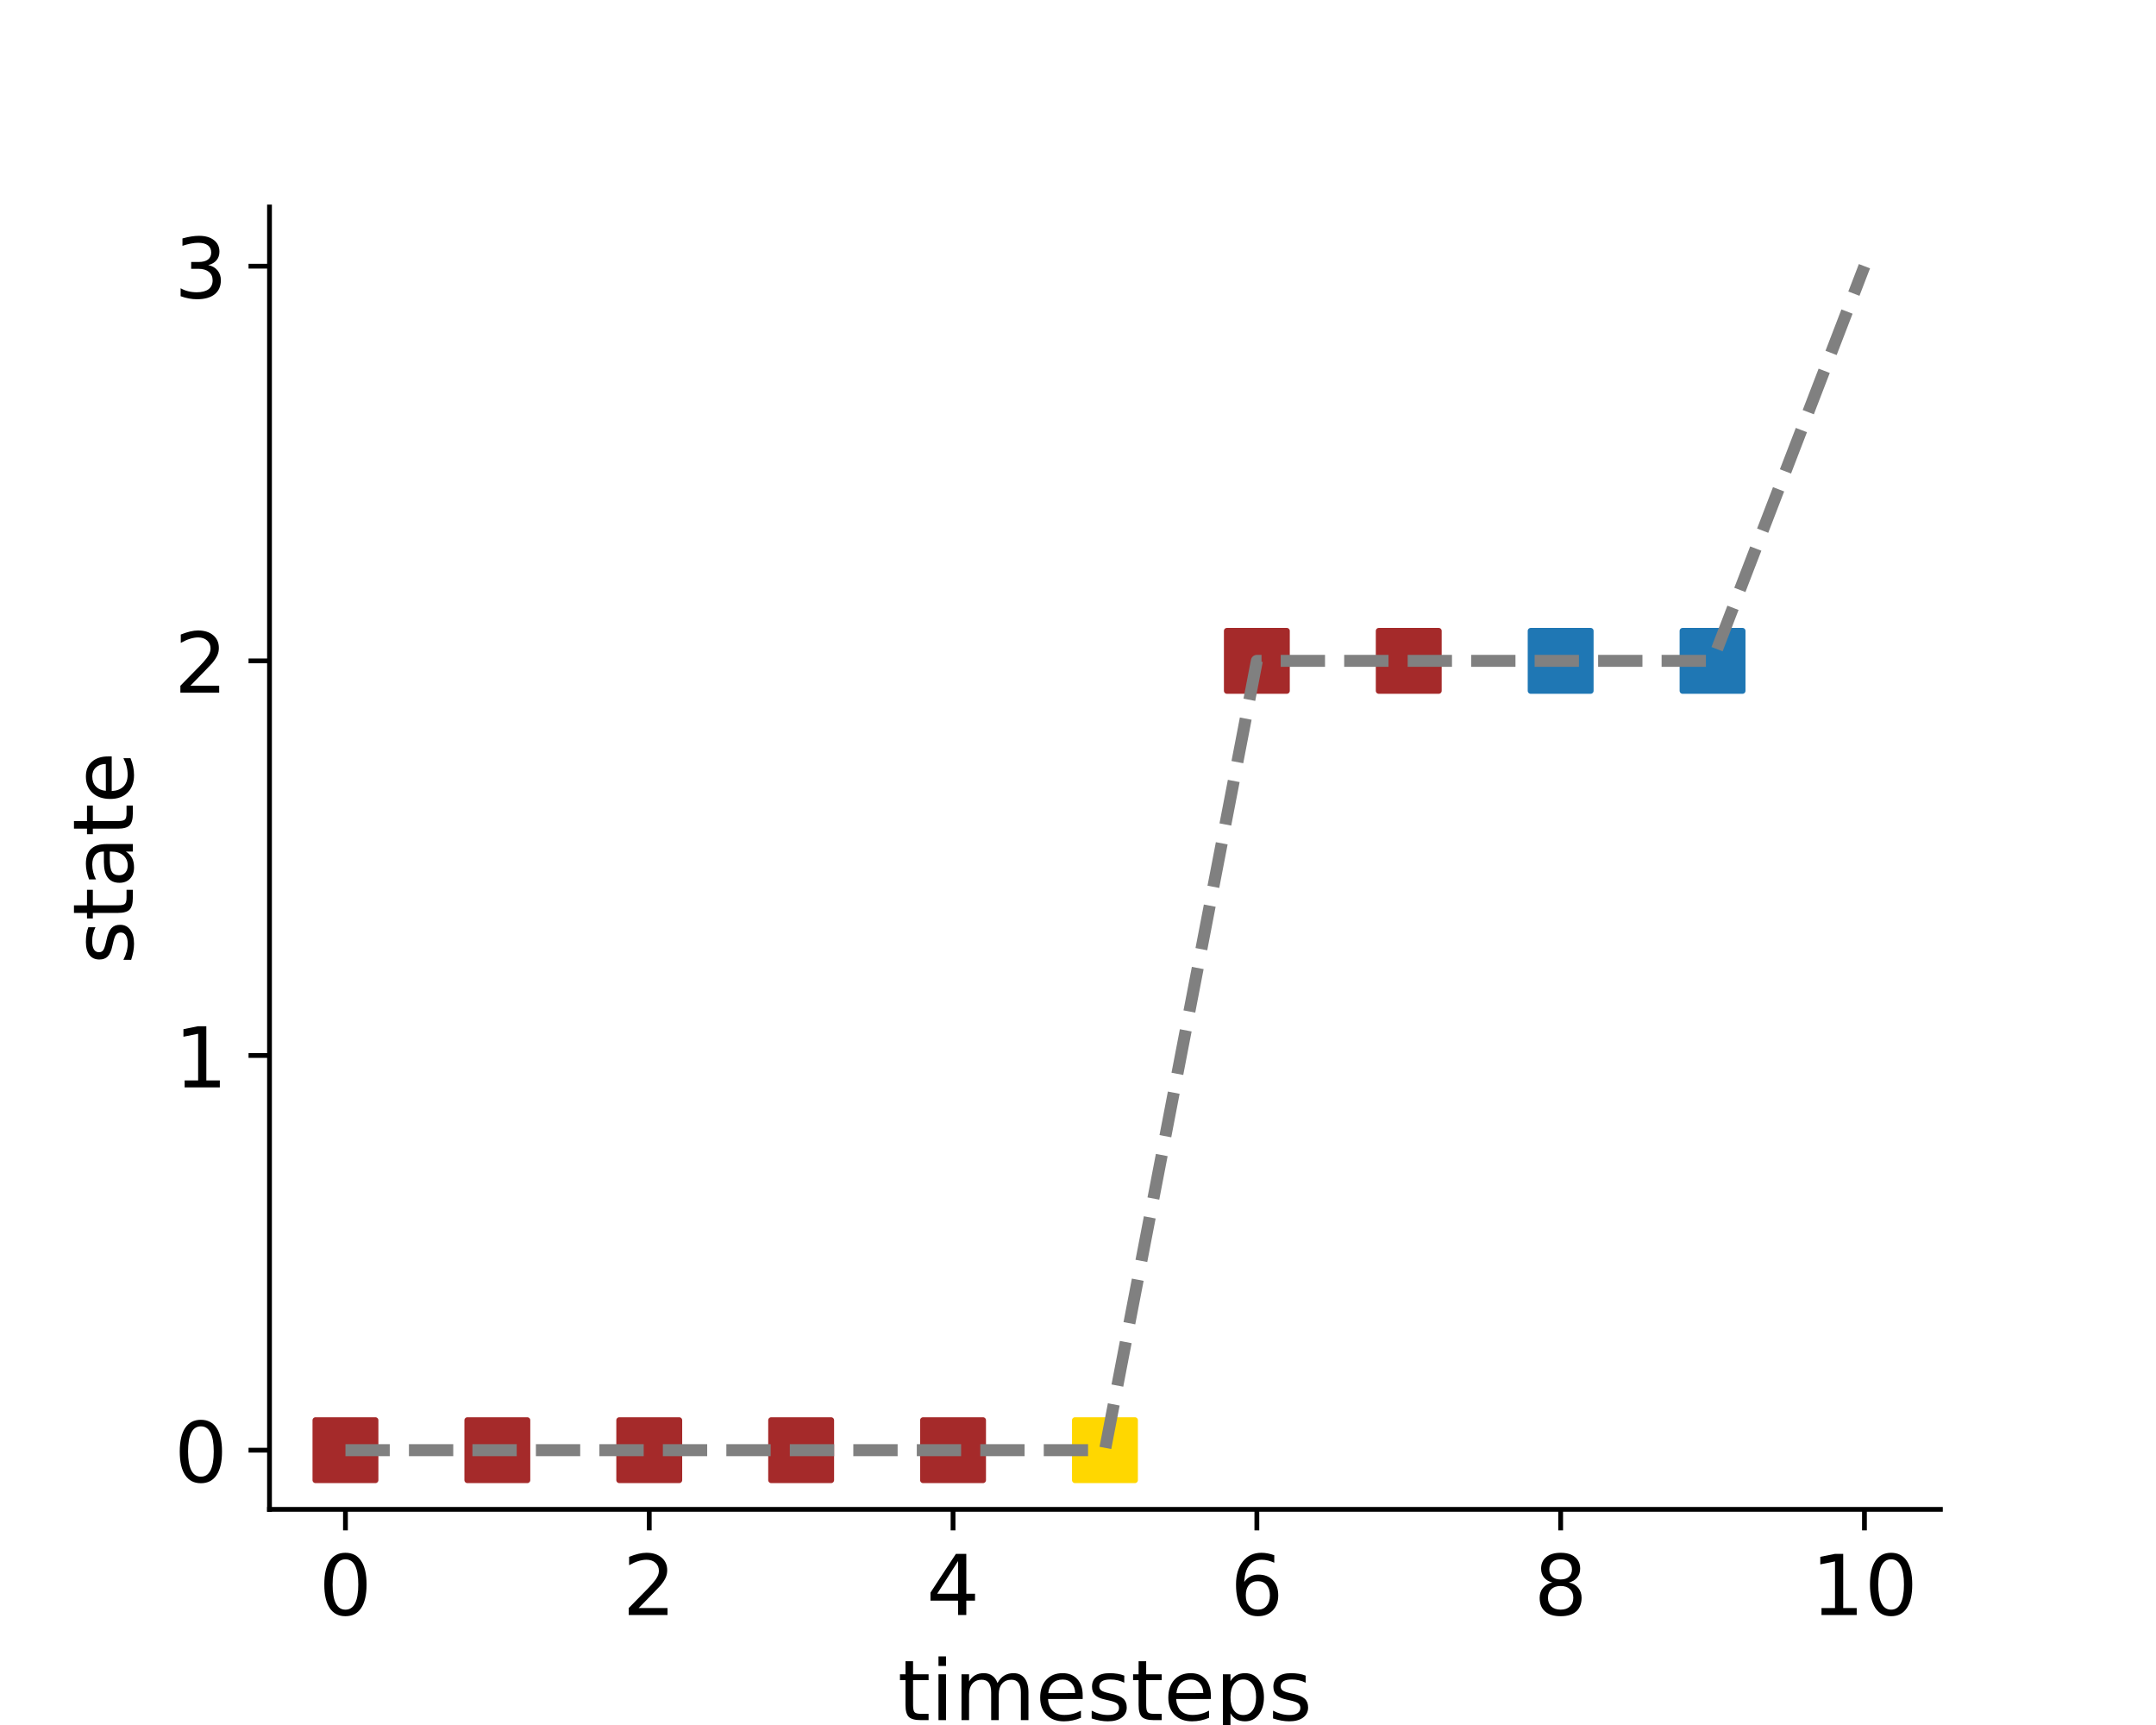
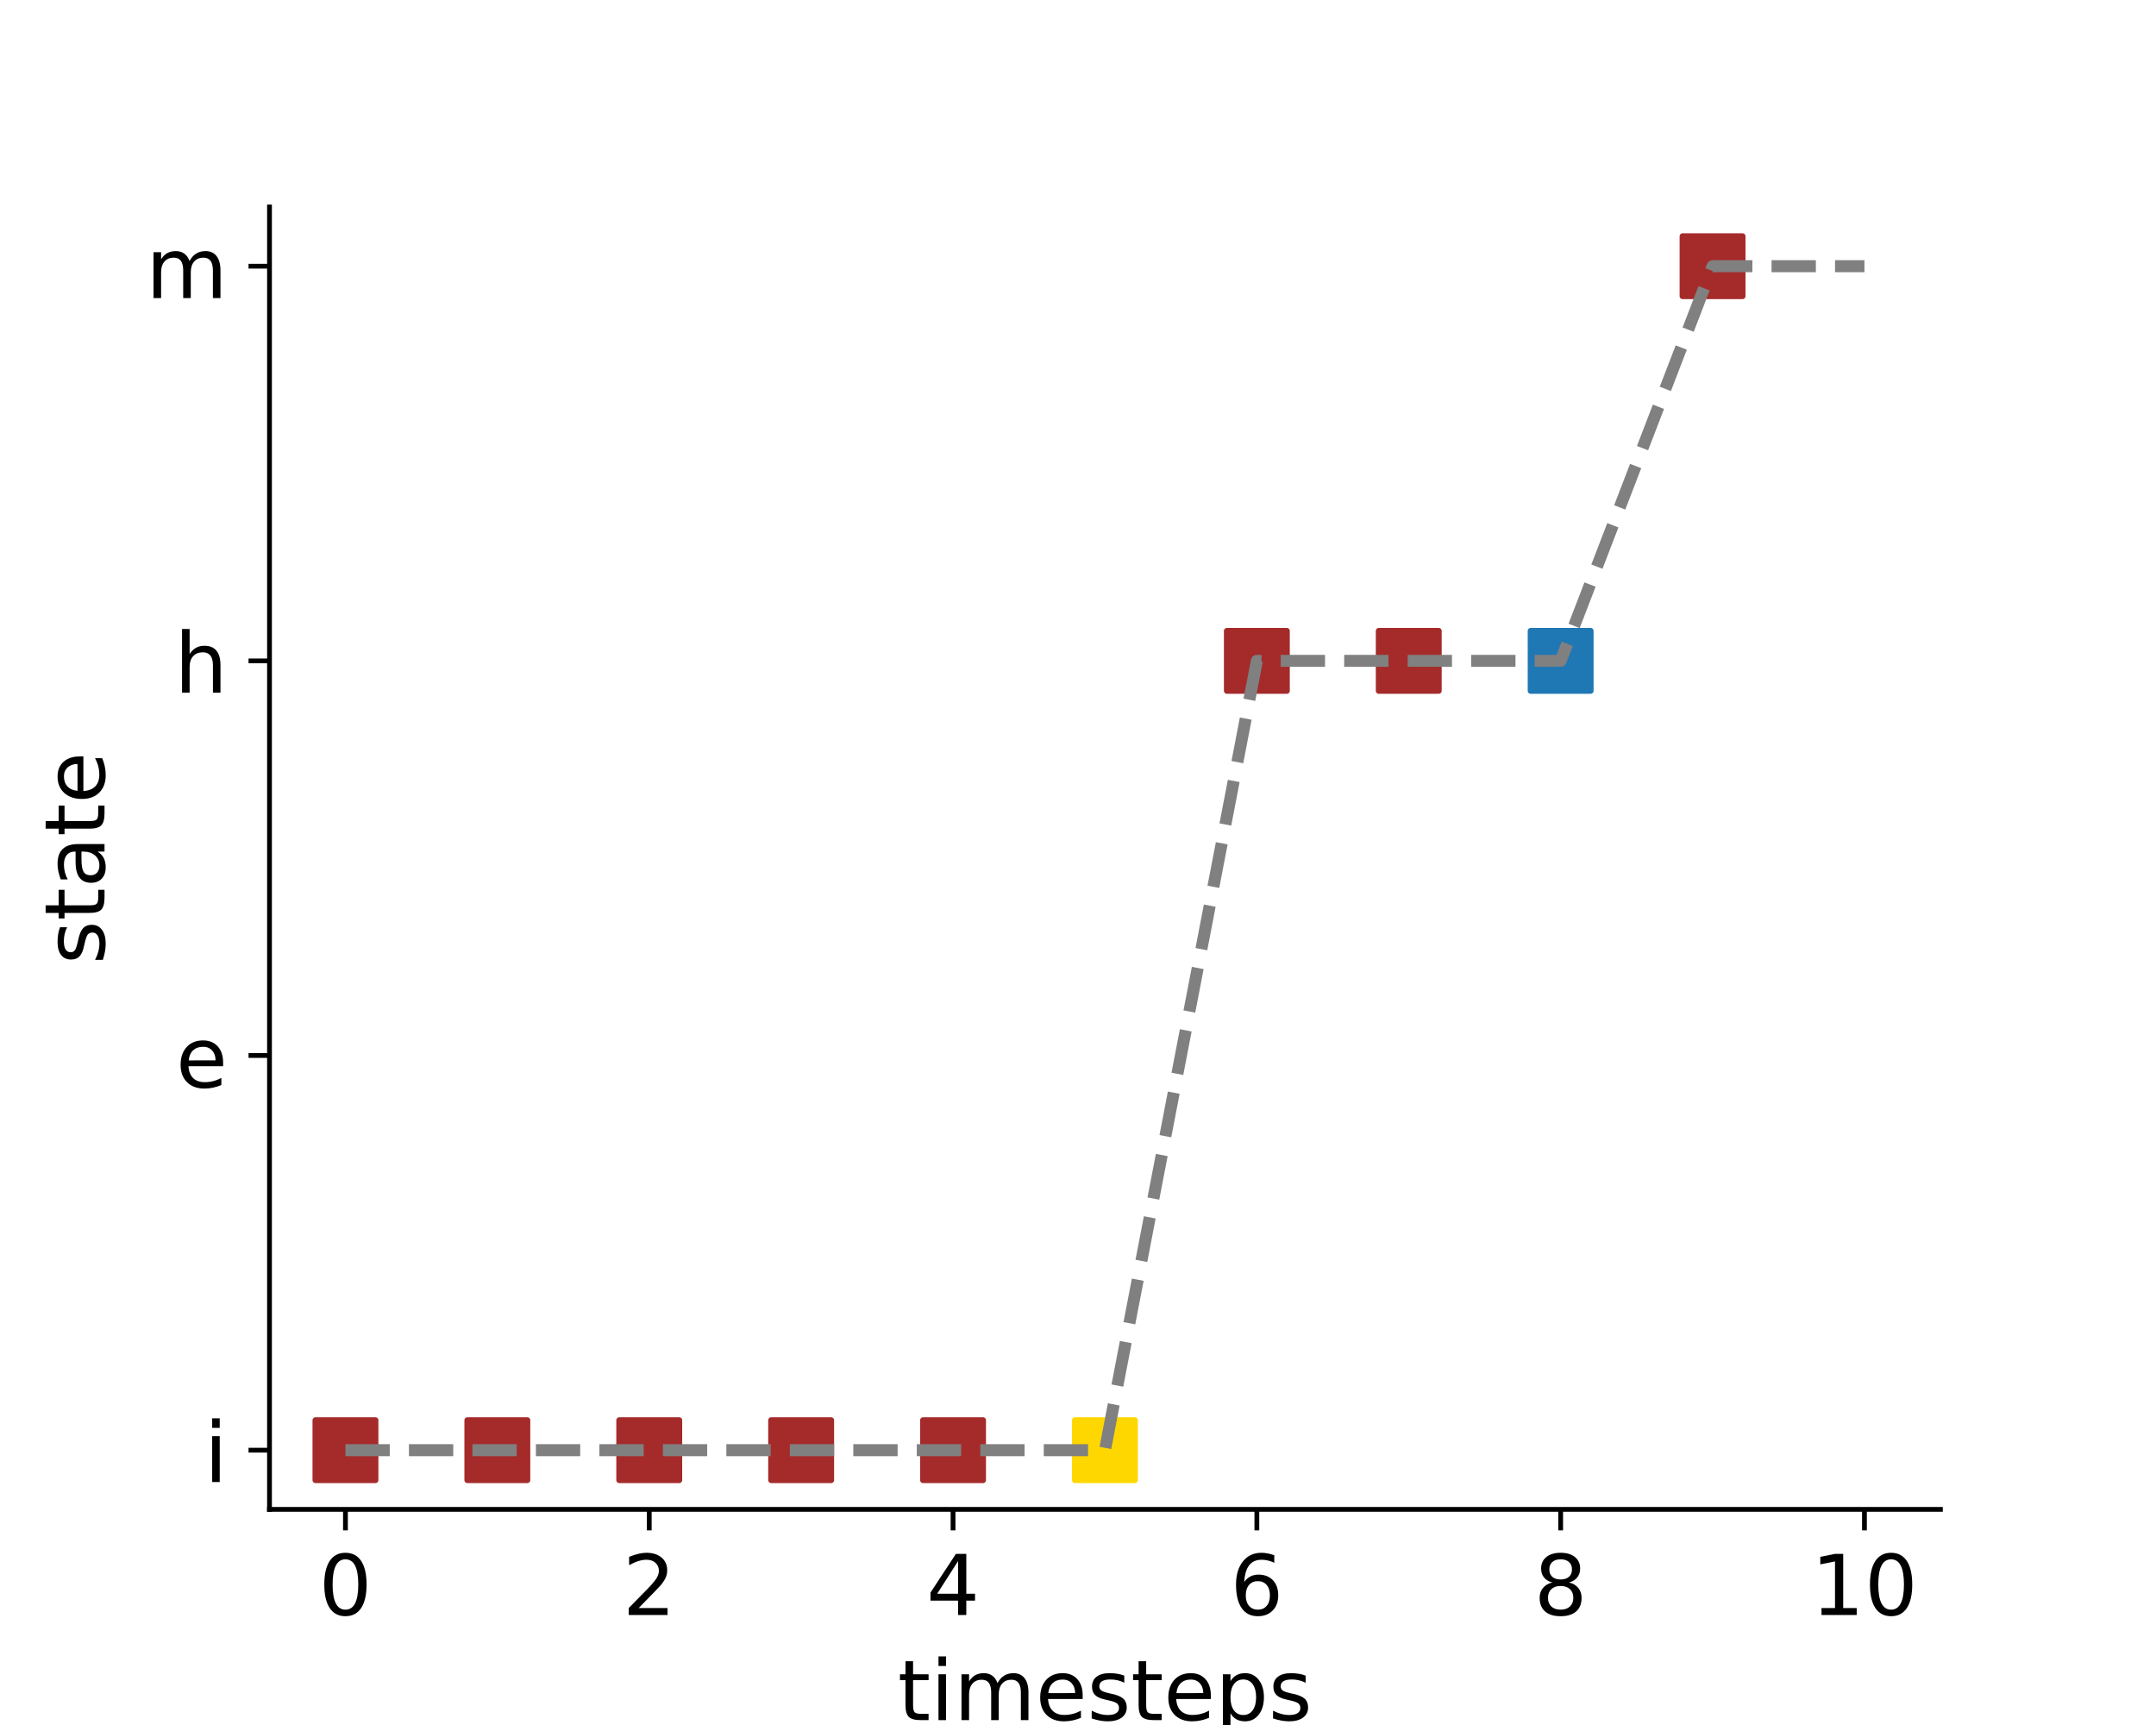
<svg xmlns="http://www.w3.org/2000/svg" xmlns:xlink="http://www.w3.org/1999/xlink" width="360pt" height="288pt" viewBox="0 0 360 288" version="1.1">
  <defs>
    <style type="text/css">*{stroke-linejoin: round; stroke-linecap: butt}</style>
  </defs>
  <g id="figure_1">
    <g id="patch_1">
      <path d="M 0 288  L 360 288  L 360 0  L 0 0  z " style="fill: #ffffff" />
    </g>
    <g id="axes_1">
      <g id="patch_2">
        <path d="M 45 252  L 324 252  L 324 34.56  L 45 34.56  z " style="fill: #ffffff" />
      </g>
      <g id="PathCollection_1">
        <defs>
-           <path id="C0_0_f3d0c0445b" d="M -5 5  L 5 5  L 5 -5  L -5 -5  z " />
+           <path id="C0_0_e3b99455b2" d="M -5 5  L 5 5  L 5 -5  L -5 -5  z " />
        </defs>
-         <g clip-path="url(#p15a9b948ec)">
-           <use xlink:href="#C0_0_f3d0c0445b" x="57.682" y="242.116" style="fill: #a52a2a; stroke: #a52a2a" />
-         </g>
-         <g clip-path="url(#p15a9b948ec)">
-           <use xlink:href="#C0_0_f3d0c0445b" x="83.045" y="242.116" style="fill: #a52a2a; stroke: #a52a2a" />
-         </g>
-         <g clip-path="url(#p15a9b948ec)">
-           <use xlink:href="#C0_0_f3d0c0445b" x="108.409" y="242.116" style="fill: #a52a2a; stroke: #a52a2a" />
-         </g>
-         <g clip-path="url(#p15a9b948ec)">
-           <use xlink:href="#C0_0_f3d0c0445b" x="133.773" y="242.116" style="fill: #a52a2a; stroke: #a52a2a" />
-         </g>
-         <g clip-path="url(#p15a9b948ec)">
-           <use xlink:href="#C0_0_f3d0c0445b" x="159.136" y="242.116" style="fill: #a52a2a; stroke: #a52a2a" />
-         </g>
-         <g clip-path="url(#p15a9b948ec)">
-           <use xlink:href="#C0_0_f3d0c0445b" x="184.5" y="242.116" style="fill: #ffd700; stroke: #ffd700" />
-         </g>
-         <g clip-path="url(#p15a9b948ec)">
-           <use xlink:href="#C0_0_f3d0c0445b" x="209.864" y="110.335" style="fill: #a52a2a; stroke: #a52a2a" />
-         </g>
-         <g clip-path="url(#p15a9b948ec)">
-           <use xlink:href="#C0_0_f3d0c0445b" x="235.227" y="110.335" style="fill: #a52a2a; stroke: #a52a2a" />
-         </g>
-         <g clip-path="url(#p15a9b948ec)">
-           <use xlink:href="#C0_0_f3d0c0445b" x="260.591" y="110.335" style="fill: #1f77b4; stroke: #1f77b4" />
-         </g>
-         <g clip-path="url(#p15a9b948ec)">
-           <use xlink:href="#C0_0_f3d0c0445b" x="285.955" y="110.335" style="fill: #1f77b4; stroke: #1f77b4" />
+         <g clip-path="url(#pffc0a01d75)">
+           <use xlink:href="#C0_0_e3b99455b2" x="57.682" y="242.116" style="fill: #a52a2a; stroke: #a52a2a" />
+         </g>
+         <g clip-path="url(#pffc0a01d75)">
+           <use xlink:href="#C0_0_e3b99455b2" x="83.045" y="242.116" style="fill: #a52a2a; stroke: #a52a2a" />
+         </g>
+         <g clip-path="url(#pffc0a01d75)">
+           <use xlink:href="#C0_0_e3b99455b2" x="108.409" y="242.116" style="fill: #a52a2a; stroke: #a52a2a" />
+         </g>
+         <g clip-path="url(#pffc0a01d75)">
+           <use xlink:href="#C0_0_e3b99455b2" x="133.773" y="242.116" style="fill: #a52a2a; stroke: #a52a2a" />
+         </g>
+         <g clip-path="url(#pffc0a01d75)">
+           <use xlink:href="#C0_0_e3b99455b2" x="159.136" y="242.116" style="fill: #a52a2a; stroke: #a52a2a" />
+         </g>
+         <g clip-path="url(#pffc0a01d75)">
+           <use xlink:href="#C0_0_e3b99455b2" x="184.5" y="242.116" style="fill: #ffd700; stroke: #ffd700" />
+         </g>
+         <g clip-path="url(#pffc0a01d75)">
+           <use xlink:href="#C0_0_e3b99455b2" x="209.864" y="110.335" style="fill: #a52a2a; stroke: #a52a2a" />
+         </g>
+         <g clip-path="url(#pffc0a01d75)">
+           <use xlink:href="#C0_0_e3b99455b2" x="235.227" y="110.335" style="fill: #a52a2a; stroke: #a52a2a" />
+         </g>
+         <g clip-path="url(#pffc0a01d75)">
+           <use xlink:href="#C0_0_e3b99455b2" x="260.591" y="110.335" style="fill: #1f77b4; stroke: #1f77b4" />
+         </g>
+         <g clip-path="url(#pffc0a01d75)">
+           <use xlink:href="#C0_0_e3b99455b2" x="285.955" y="44.444" style="fill: #a52a2a; stroke: #a52a2a" />
        </g>
      </g>
      <g id="matplotlib.axis_1">
        <g id="xtick_1">
          <g id="line2d_1">
            <defs>
-               <path id="m9dd98b9c63" d="M 0 0  L 0 3.5  " style="stroke: #000000; stroke-width: 0.8" />
-             </defs>
-             <g>
-               <use xlink:href="#m9dd98b9c63" x="57.682" y="252" style="stroke: #000000; stroke-width: 0.8" />
+               <path id="m5dd4c6b64d" d="M 0 0  L 0 3.5  " style="stroke: #000000; stroke-width: 0.8" />
+             </defs>
+             <g>
+               <use xlink:href="#m5dd4c6b64d" x="57.682" y="252" style="stroke: #000000; stroke-width: 0.8" />
            </g>
          </g>
          <g id="text_1">
            <g transform="translate(53.22807 269.6378) scale(0.14 -0.14)">
              <defs>
                <path id="DejaVuSans-30" d="M 2034 4250  Q 1547 4250 1301 3770  Q 1056 3291 1056 2328  Q 1056 1369 1301 889  Q 1547 409 2034 409  Q 2525 409 2770 889  Q 3016 1369 3016 2328  Q 3016 3291 2770 3770  Q 2525 4250 2034 4250  z M 2034 4750  Q 2819 4750 3233 4129  Q 3647 3509 3647 2328  Q 3647 1150 3233 529  Q 2819 -91 2034 -91  Q 1250 -91 836 529  Q 422 1150 422 2328  Q 422 3509 836 4129  Q 1250 4750 2034 4750  z " transform="scale(0.015625)" />
              </defs>
              <use xlink:href="#DejaVuSans-30" />
            </g>
          </g>
        </g>
        <g id="xtick_2">
          <g id="line2d_2">
            <g>
-               <use xlink:href="#m9dd98b9c63" x="108.409" y="252" style="stroke: #000000; stroke-width: 0.8" />
+               <use xlink:href="#m5dd4c6b64d" x="108.409" y="252" style="stroke: #000000; stroke-width: 0.8" />
            </g>
          </g>
          <g id="text_2">
            <g transform="translate(103.9553 269.6378) scale(0.14 -0.14)">
              <defs>
                <path id="DejaVuSans-32" d="M 1228 531  L 3431 531  L 3431 0  L 469 0  L 469 531  Q 828 903 1448 1529  Q 2069 2156 2228 2338  Q 2531 2678 2651 2914  Q 2772 3150 2772 3378  Q 2772 3750 2511 3984  Q 2250 4219 1831 4219  Q 1534 4219 1204 4116  Q 875 4013 500 3803  L 500 4441  Q 881 4594 1212 4672  Q 1544 4750 1819 4750  Q 2544 4750 2975 4387  Q 3406 4025 3406 3419  Q 3406 3131 3298 2873  Q 3191 2616 2906 2266  Q 2828 2175 2409 1742  Q 1991 1309 1228 531  z " transform="scale(0.015625)" />
              </defs>
              <use xlink:href="#DejaVuSans-32" />
            </g>
          </g>
        </g>
        <g id="xtick_3">
          <g id="line2d_3">
            <g>
-               <use xlink:href="#m9dd98b9c63" x="159.136" y="252" style="stroke: #000000; stroke-width: 0.8" />
+               <use xlink:href="#m5dd4c6b64d" x="159.136" y="252" style="stroke: #000000; stroke-width: 0.8" />
            </g>
          </g>
          <g id="text_3">
            <g transform="translate(154.6826 269.6378) scale(0.14 -0.14)">
              <defs>
                <path id="DejaVuSans-34" d="M 2419 4116  L 825 1625  L 2419 1625  L 2419 4116  z M 2253 4666  L 3047 4666  L 3047 1625  L 3713 1625  L 3713 1100  L 3047 1100  L 3047 0  L 2419 0  L 2419 1100  L 313 1100  L 313 1709  L 2253 4666  z " transform="scale(0.015625)" />
              </defs>
              <use xlink:href="#DejaVuSans-34" />
            </g>
          </g>
        </g>
        <g id="xtick_4">
          <g id="line2d_4">
            <g>
-               <use xlink:href="#m9dd98b9c63" x="209.864" y="252" style="stroke: #000000; stroke-width: 0.8" />
+               <use xlink:href="#m5dd4c6b64d" x="209.864" y="252" style="stroke: #000000; stroke-width: 0.8" />
            </g>
          </g>
          <g id="text_4">
            <g transform="translate(205.4099 269.6378) scale(0.14 -0.14)">
              <defs>
                <path id="DejaVuSans-36" d="M 2113 2584  Q 1688 2584 1439 2293  Q 1191 2003 1191 1497  Q 1191 994 1439 701  Q 1688 409 2113 409  Q 2538 409 2786 701  Q 3034 994 3034 1497  Q 3034 2003 2786 2293  Q 2538 2584 2113 2584  z M 3366 4563  L 3366 3988  Q 3128 4100 2886 4159  Q 2644 4219 2406 4219  Q 1781 4219 1451 3797  Q 1122 3375 1075 2522  Q 1259 2794 1537 2939  Q 1816 3084 2150 3084  Q 2853 3084 3261 2657  Q 3669 2231 3669 1497  Q 3669 778 3244 343  Q 2819 -91 2113 -91  Q 1303 -91 875 529  Q 447 1150 447 2328  Q 447 3434 972 4092  Q 1497 4750 2381 4750  Q 2619 4750 2861 4703  Q 3103 4656 3366 4563  z " transform="scale(0.015625)" />
              </defs>
              <use xlink:href="#DejaVuSans-36" />
            </g>
          </g>
        </g>
        <g id="xtick_5">
          <g id="line2d_5">
            <g>
-               <use xlink:href="#m9dd98b9c63" x="260.591" y="252" style="stroke: #000000; stroke-width: 0.8" />
+               <use xlink:href="#m5dd4c6b64d" x="260.591" y="252" style="stroke: #000000; stroke-width: 0.8" />
            </g>
          </g>
          <g id="text_5">
            <g transform="translate(256.1372 269.6378) scale(0.14 -0.14)">
              <defs>
                <path id="DejaVuSans-38" d="M 2034 2216  Q 1584 2216 1326 1975  Q 1069 1734 1069 1313  Q 1069 891 1326 650  Q 1584 409 2034 409  Q 2484 409 2743 651  Q 3003 894 3003 1313  Q 3003 1734 2745 1975  Q 2488 2216 2034 2216  z M 1403 2484  Q 997 2584 770 2862  Q 544 3141 544 3541  Q 544 4100 942 4425  Q 1341 4750 2034 4750  Q 2731 4750 3128 4425  Q 3525 4100 3525 3541  Q 3525 3141 3298 2862  Q 3072 2584 2669 2484  Q 3125 2378 3379 2068  Q 3634 1759 3634 1313  Q 3634 634 3220 271  Q 2806 -91 2034 -91  Q 1263 -91 848 271  Q 434 634 434 1313  Q 434 1759 690 2068  Q 947 2378 1403 2484  z M 1172 3481  Q 1172 3119 1398 2916  Q 1625 2713 2034 2713  Q 2441 2713 2670 2916  Q 2900 3119 2900 3481  Q 2900 3844 2670 4047  Q 2441 4250 2034 4250  Q 1625 4250 1398 4047  Q 1172 3844 1172 3481  z " transform="scale(0.015625)" />
              </defs>
              <use xlink:href="#DejaVuSans-38" />
            </g>
          </g>
        </g>
        <g id="xtick_6">
          <g id="line2d_6">
            <g>
-               <use xlink:href="#m9dd98b9c63" x="311.318" y="252" style="stroke: #000000; stroke-width: 0.8" />
+               <use xlink:href="#m5dd4c6b64d" x="311.318" y="252" style="stroke: #000000; stroke-width: 0.8" />
            </g>
          </g>
          <g id="text_6">
            <g transform="translate(302.4107 269.6378) scale(0.14 -0.14)">
              <defs>
                <path id="DejaVuSans-31" d="M 794 531  L 1825 531  L 1825 4091  L 703 3866  L 703 4441  L 1819 4666  L 2450 4666  L 2450 531  L 3481 531  L 3481 0  L 794 0  L 794 531  z " transform="scale(0.015625)" />
              </defs>
              <use xlink:href="#DejaVuSans-31" />
              <use xlink:href="#DejaVuSans-30" x="63.623" />
            </g>
          </g>
        </g>
        <g id="text_7">
          <g transform="translate(149.897 287.1872) scale(0.14 -0.14)">
            <defs>
              <path id="DejaVuSans-74" d="M 1172 4494  L 1172 3500  L 2356 3500  L 2356 3053  L 1172 3053  L 1172 1153  Q 1172 725 1289 603  Q 1406 481 1766 481  L 2356 481  L 2356 0  L 1766 0  Q 1100 0 847 248  Q 594 497 594 1153  L 594 3053  L 172 3053  L 172 3500  L 594 3500  L 594 4494  L 1172 4494  z " transform="scale(0.015625)" />
              <path id="DejaVuSans-69" d="M 603 3500  L 1178 3500  L 1178 0  L 603 0  L 603 3500  z M 603 4863  L 1178 4863  L 1178 4134  L 603 4134  L 603 4863  z " transform="scale(0.015625)" />
              <path id="DejaVuSans-6d" d="M 3328 2828  Q 3544 3216 3844 3400  Q 4144 3584 4550 3584  Q 5097 3584 5394 3201  Q 5691 2819 5691 2113  L 5691 0  L 5113 0  L 5113 2094  Q 5113 2597 4934 2840  Q 4756 3084 4391 3084  Q 3944 3084 3684 2787  Q 3425 2491 3425 1978  L 3425 0  L 2847 0  L 2847 2094  Q 2847 2600 2669 2842  Q 2491 3084 2119 3084  Q 1678 3084 1418 2786  Q 1159 2488 1159 1978  L 1159 0  L 581 0  L 581 3500  L 1159 3500  L 1159 2956  Q 1356 3278 1631 3431  Q 1906 3584 2284 3584  Q 2666 3584 2933 3390  Q 3200 3197 3328 2828  z " transform="scale(0.015625)" />
              <path id="DejaVuSans-65" d="M 3597 1894  L 3597 1613  L 953 1613  Q 991 1019 1311 708  Q 1631 397 2203 397  Q 2534 397 2845 478  Q 3156 559 3463 722  L 3463 178  Q 3153 47 2828 -22  Q 2503 -91 2169 -91  Q 1331 -91 842 396  Q 353 884 353 1716  Q 353 2575 817 3079  Q 1281 3584 2069 3584  Q 2775 3584 3186 3129  Q 3597 2675 3597 1894  z M 3022 2063  Q 3016 2534 2758 2815  Q 2500 3097 2075 3097  Q 1594 3097 1305 2825  Q 1016 2553 972 2059  L 3022 2063  z " transform="scale(0.015625)" />
              <path id="DejaVuSans-73" d="M 2834 3397  L 2834 2853  Q 2591 2978 2328 3040  Q 2066 3103 1784 3103  Q 1356 3103 1142 2972  Q 928 2841 928 2578  Q 928 2378 1081 2264  Q 1234 2150 1697 2047  L 1894 2003  Q 2506 1872 2764 1633  Q 3022 1394 3022 966  Q 3022 478 2636 193  Q 2250 -91 1575 -91  Q 1294 -91 989 -36  Q 684 19 347 128  L 347 722  Q 666 556 975 473  Q 1284 391 1588 391  Q 1994 391 2212 530  Q 2431 669 2431 922  Q 2431 1156 2273 1281  Q 2116 1406 1581 1522  L 1381 1569  Q 847 1681 609 1914  Q 372 2147 372 2553  Q 372 3047 722 3315  Q 1072 3584 1716 3584  Q 2034 3584 2315 3537  Q 2597 3491 2834 3397  z " transform="scale(0.015625)" />
              <path id="DejaVuSans-70" d="M 1159 525  L 1159 -1331  L 581 -1331  L 581 3500  L 1159 3500  L 1159 2969  Q 1341 3281 1617 3432  Q 1894 3584 2278 3584  Q 2916 3584 3314 3078  Q 3713 2572 3713 1747  Q 3713 922 3314 415  Q 2916 -91 2278 -91  Q 1894 -91 1617 61  Q 1341 213 1159 525  z M 3116 1747  Q 3116 2381 2855 2742  Q 2594 3103 2138 3103  Q 1681 3103 1420 2742  Q 1159 2381 1159 1747  Q 1159 1113 1420 752  Q 1681 391 2138 391  Q 2594 391 2855 752  Q 3116 1113 3116 1747  z " transform="scale(0.015625)" />
            </defs>
            <use xlink:href="#DejaVuSans-74" />
            <use xlink:href="#DejaVuSans-69" x="39.209" />
            <use xlink:href="#DejaVuSans-6d" x="66.992" />
            <use xlink:href="#DejaVuSans-65" x="164.404" />
            <use xlink:href="#DejaVuSans-73" x="225.928" />
            <use xlink:href="#DejaVuSans-74" x="278.027" />
            <use xlink:href="#DejaVuSans-65" x="317.236" />
            <use xlink:href="#DejaVuSans-70" x="378.76" />
            <use xlink:href="#DejaVuSans-73" x="442.236" />
          </g>
        </g>
      </g>
      <g id="matplotlib.axis_2">
        <g id="ytick_1">
          <g id="line2d_7">
            <defs>
-               <path id="me8c13de2e8" d="M 0 0  L -3.5 0  " style="stroke: #000000; stroke-width: 0.8" />
-             </defs>
-             <g>
-               <use xlink:href="#me8c13de2e8" x="45" y="242.116" style="stroke: #000000; stroke-width: 0.8" />
+               <path id="mf04a89ab40" d="M 0 0  L -3.5 0  " style="stroke: #000000; stroke-width: 0.8" />
+             </defs>
+             <g>
+               <use xlink:href="#mf04a89ab40" x="45" y="242.116" style="stroke: #000000; stroke-width: 0.8" />
            </g>
          </g>
          <g id="text_8">
-             <g transform="translate(29.0925 247.4353) scale(0.14 -0.14)">
-               <use xlink:href="#DejaVuSans-30" />
+             <g transform="translate(34.11062 247.4353) scale(0.14 -0.14)">
+               <use xlink:href="#DejaVuSans-69" />
            </g>
          </g>
        </g>
        <g id="ytick_2">
          <g id="line2d_8">
            <g>
-               <use xlink:href="#me8c13de2e8" x="45" y="176.225" style="stroke: #000000; stroke-width: 0.8" />
+               <use xlink:href="#mf04a89ab40" x="45" y="176.225" style="stroke: #000000; stroke-width: 0.8" />
            </g>
          </g>
          <g id="text_9">
-             <g transform="translate(29.0925 181.5444) scale(0.14 -0.14)">
-               <use xlink:href="#DejaVuSans-31" />
+             <g transform="translate(29.38563 181.5444) scale(0.14 -0.14)">
+               <use xlink:href="#DejaVuSans-65" />
            </g>
          </g>
        </g>
        <g id="ytick_3">
          <g id="line2d_9">
            <g>
-               <use xlink:href="#me8c13de2e8" x="45" y="110.335" style="stroke: #000000; stroke-width: 0.8" />
+               <use xlink:href="#mf04a89ab40" x="45" y="110.335" style="stroke: #000000; stroke-width: 0.8" />
            </g>
          </g>
          <g id="text_10">
-             <g transform="translate(29.0925 115.6535) scale(0.14 -0.14)">
-               <use xlink:href="#DejaVuSans-32" />
+             <g transform="translate(29.1275 115.6535) scale(0.14 -0.14)">
+               <defs>
+                 <path id="DejaVuSans-68" d="M 3513 2113  L 3513 0  L 2938 0  L 2938 2094  Q 2938 2591 2744 2837  Q 2550 3084 2163 3084  Q 1697 3084 1428 2787  Q 1159 2491 1159 1978  L 1159 0  L 581 0  L 581 4863  L 1159 4863  L 1159 2956  Q 1366 3272 1645 3428  Q 1925 3584 2291 3584  Q 2894 3584 3203 3211  Q 3513 2838 3513 2113  z " transform="scale(0.015625)" />
+               </defs>
+               <use xlink:href="#DejaVuSans-68" />
            </g>
          </g>
        </g>
        <g id="ytick_4">
          <g id="line2d_10">
            <g>
-               <use xlink:href="#me8c13de2e8" x="45" y="44.444" style="stroke: #000000; stroke-width: 0.8" />
+               <use xlink:href="#mf04a89ab40" x="45" y="44.444" style="stroke: #000000; stroke-width: 0.8" />
            </g>
          </g>
          <g id="text_11">
-             <g transform="translate(29.0925 49.76254) scale(0.14 -0.14)">
-               <defs>
-                 <path id="DejaVuSans-33" d="M 2597 2516  Q 3050 2419 3304 2112  Q 3559 1806 3559 1356  Q 3559 666 3084 287  Q 2609 -91 1734 -91  Q 1441 -91 1130 -33  Q 819 25 488 141  L 488 750  Q 750 597 1062 519  Q 1375 441 1716 441  Q 2309 441 2620 675  Q 2931 909 2931 1356  Q 2931 1769 2642 2001  Q 2353 2234 1838 2234  L 1294 2234  L 1294 2753  L 1863 2753  Q 2328 2753 2575 2939  Q 2822 3125 2822 3475  Q 2822 3834 2567 4026  Q 2313 4219 1838 4219  Q 1578 4219 1281 4162  Q 984 4106 628 3988  L 628 4550  Q 988 4650 1302 4700  Q 1616 4750 1894 4750  Q 2613 4750 3031 4423  Q 3450 4097 3450 3541  Q 3450 3153 3228 2886  Q 3006 2619 2597 2516  z " transform="scale(0.015625)" />
-               </defs>
-               <use xlink:href="#DejaVuSans-33" />
+             <g transform="translate(24.36313 49.76254) scale(0.14 -0.14)">
+               <use xlink:href="#DejaVuSans-6d" />
            </g>
          </g>
        </g>
        <g id="text_12">
-           <g transform="translate(22.18094 161.0119) rotate(-90) scale(0.14 -0.14)">
+           <g transform="translate(17.45156 161.0119) rotate(-90) scale(0.14 -0.14)">
            <defs>
              <path id="DejaVuSans-61" d="M 2194 1759  Q 1497 1759 1228 1600  Q 959 1441 959 1056  Q 959 750 1161 570  Q 1363 391 1709 391  Q 2188 391 2477 730  Q 2766 1069 2766 1631  L 2766 1759  L 2194 1759  z M 3341 1997  L 3341 0  L 2766 0  L 2766 531  Q 2569 213 2275 61  Q 1981 -91 1556 -91  Q 1019 -91 701 211  Q 384 513 384 1019  Q 384 1609 779 1909  Q 1175 2209 1959 2209  L 2766 2209  L 2766 2266  Q 2766 2663 2505 2880  Q 2244 3097 1772 3097  Q 1472 3097 1187 3025  Q 903 2953 641 2809  L 641 3341  Q 956 3463 1253 3523  Q 1550 3584 1831 3584  Q 2591 3584 2966 3190  Q 3341 2797 3341 1997  z " transform="scale(0.015625)" />
            </defs>
            <use xlink:href="#DejaVuSans-73" />
            <use xlink:href="#DejaVuSans-74" x="52.1" />
            <use xlink:href="#DejaVuSans-61" x="91.309" />
            <use xlink:href="#DejaVuSans-74" x="152.588" />
            <use xlink:href="#DejaVuSans-65" x="191.797" />
          </g>
        </g>
      </g>
      <g id="line2d_11">
-         <path d="M 57.682 242.116  L 83.045 242.116  L 108.409 242.116  L 133.773 242.116  L 159.136 242.116  L 184.5 242.116  L 209.864 110.335  L 235.227 110.335  L 260.591 110.335  L 285.955 110.335  L 311.318 44.444  " clip-path="url(#p15a9b948ec)" style="fill: none; stroke-dasharray: 7.4,3.2; stroke-dashoffset: 0; stroke: #808080; stroke-width: 2" />
+         <path d="M 57.682 242.116  L 83.045 242.116  L 108.409 242.116  L 133.773 242.116  L 159.136 242.116  L 184.5 242.116  L 209.864 110.335  L 235.227 110.335  L 260.591 110.335  L 285.955 44.444  L 311.318 44.444  " clip-path="url(#pffc0a01d75)" style="fill: none; stroke-dasharray: 7.4,3.2; stroke-dashoffset: 0; stroke: #808080; stroke-width: 2" />
      </g>
      <g id="patch_3">
        <path d="M 45 252  L 45 34.56  " style="fill: none; stroke: #000000; stroke-width: 0.8; stroke-linejoin: miter; stroke-linecap: square" />
      </g>
      <g id="patch_4">
        <path d="M 45 252  L 324 252  " style="fill: none; stroke: #000000; stroke-width: 0.8; stroke-linejoin: miter; stroke-linecap: square" />
      </g>
    </g>
  </g>
  <defs>
-     <clipPath id="p15a9b948ec">
+     <clipPath id="pffc0a01d75">
      <rect x="45" y="34.56" width="279" height="217.44" />
    </clipPath>
  </defs>
</svg>
